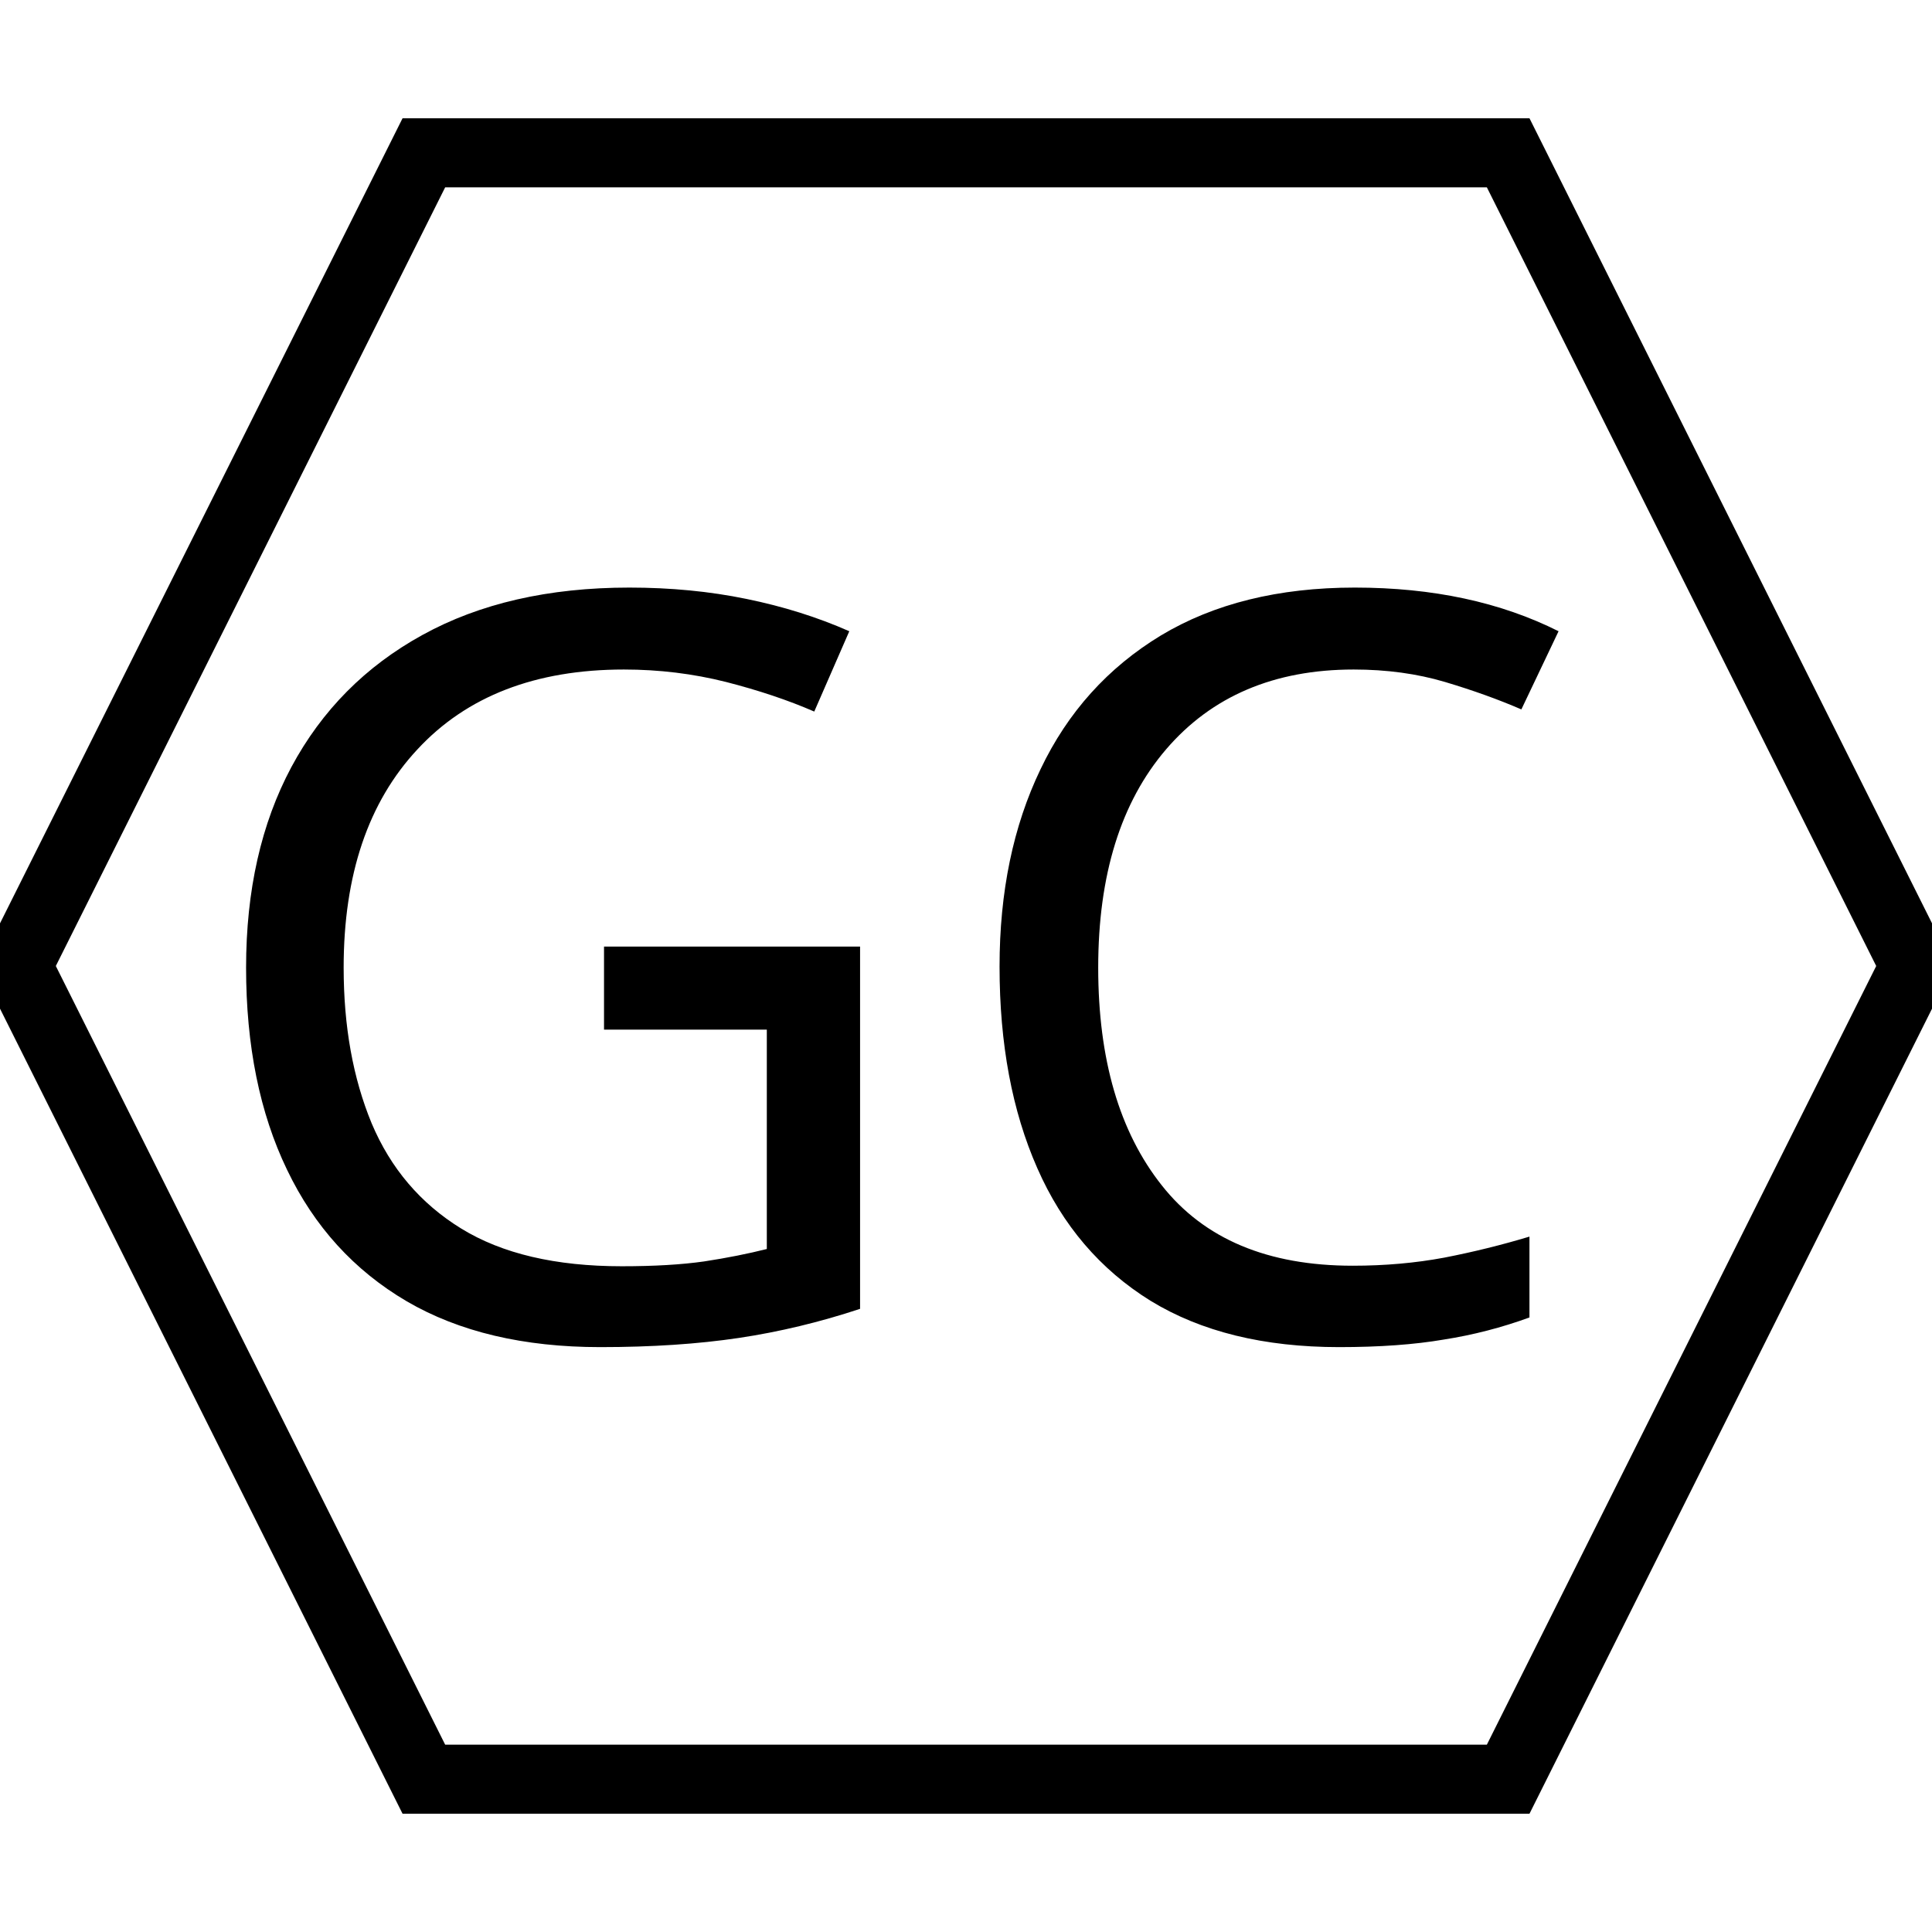
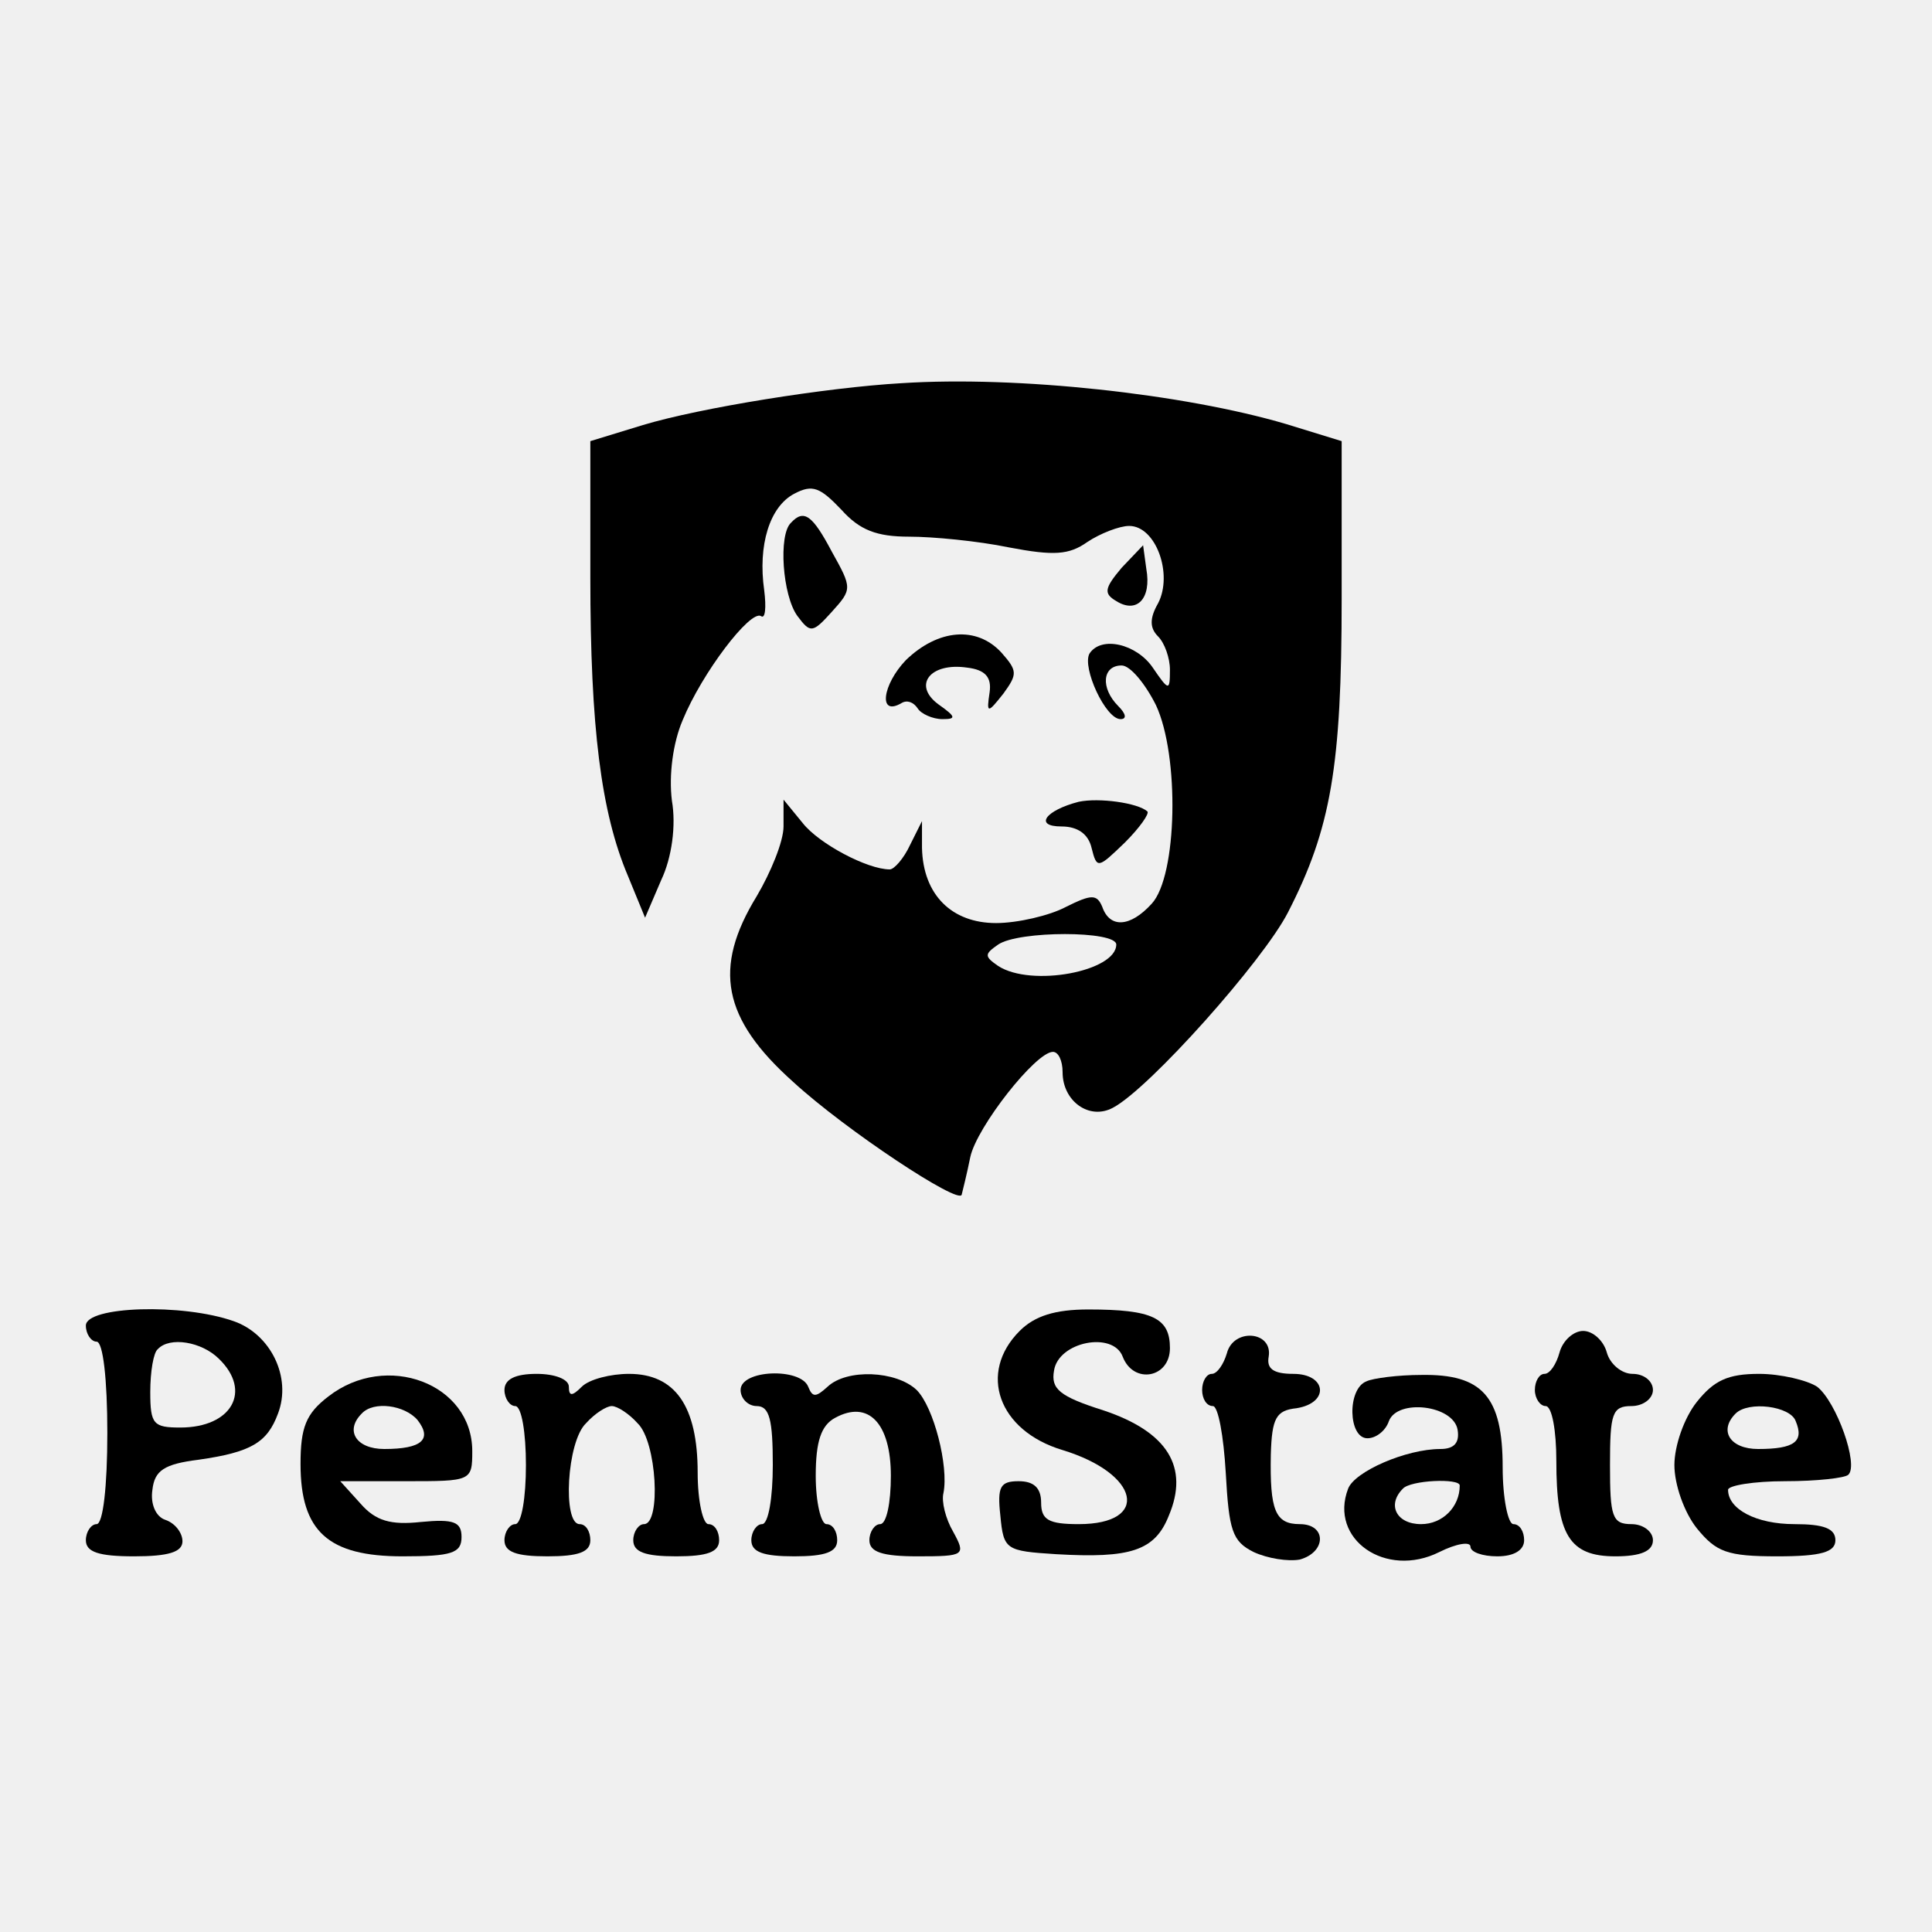
- <svg xmlns="http://www.w3.org/2000/svg" width="56" height="56">
-   <g>
-     <rect fill="#fff" id="canvas_background" height="58" width="58" y="-1" x="-1" />
-     <g display="none" overflow="visible" y="0" x="0" height="100%" width="100%" id="canvasGrid">
-       <rect fill="url(#gridpattern)" stroke-width="0" y="0" x="0" height="100%" width="100%" />
-     </g>
-   </g>
-   <g>
-     <path stroke="#000" id="svg_2" d="m0.5,28l11.786,-23.571l31.429,0l11.786,23.571l-11.786,23.571l-31.429,0l-11.786,-23.571z" stroke-width="2" fill="#fff" />
-     <text font-style="normal" font-weight="normal" xml:space="preserve" text-anchor="start" font-family="'Montserrat Black'" font-size="30" id="svg_1" y="38.75" x="5.305" stroke-width="0" stroke="#000" fill="#000000">GC</text>
+ <svg xmlns="http://www.w3.org/2000/svg" version="1.0" width="180pt" height="180pt" viewBox="0 0 180 180" preserveAspectRatio="xMidYMid meet">
+   <g transform="translate(0,180) scale(0.1,-0.1)" fill="#000000" stroke="none">
+     <path d="M840 1443 c-70 -4 -188 -23 -241 -39 l-49 -15 0 -127 c0 -140 10 -219 35 -278 l16 -39 15 35 c10 21 14 51 10 74 -3 24 1 54 10 75 18 44 63 103 73 97 4 -3 5 8 3 24 -6 42 5 78 28 90 17 9 24 6 44 -15 17 -19 33 -25 63 -25 22 0 64 -4 93 -10 42 -8 56 -7 73 5 12 8 30 15 39 15 25 0 41 -45 27 -72 -8 -14 -8 -23 0 -31 6 -6 11 -20 11 -31 0 -20 -1 -20 -16 2 -15 22 -48 30 -59 13 -7 -13 15 -61 29 -61 6 0 5 5 -2 12 -17 17 -15 38 3 38 8 0 22 -17 32 -37 22 -47 20 -159 -4 -185 -20 -22 -39 -23 -46 -3 -5 12 -10 12 -34 0 -15 -8 -45 -15 -65 -15 -41 0 -68 26 -69 70 l0 25 -11 -22 c-6 -13 -15 -23 -19 -23 -21 0 -66 24 -81 43 l-18 22 0 -25 c0 -14 -12 -43 -25 -65 -41 -67 -32 -114 34 -173 49 -45 155 -115 157 -105 1 4 5 20 8 35 6 28 61 98 77 98 5 0 9 -8 9 -19 0 -27 25 -45 47 -33 34 18 140 137 163 182 40 78 50 136 50 292 l0 147 -52 16 c-95 28 -250 45 -358 38z m200 -523 c0 -25 -79 -40 -110 -20 -13 9 -13 11 0 20 19 13 110 13 110 0z" />
+     <path d="M737 1313 c-12 -11 -8 -68 6 -87 12 -16 14 -16 32 4 19 21 19 22 0 56 -18 34 -26 40 -38 27z" />
+     <path d="M1045 1271 c-16 -19 -17 -24 -5 -31 19 -12 33 2 28 30 l-3 22 -20 -21z" />
+     <path d="M844 1185 c-22 -23 -26 -53 -4 -40 5 3 11 1 15 -5 3 -5 14 -10 23 -10 13 0 13 2 -4 14 -24 18 -7 39 27 34 17 -2 23 -9 21 -23 -3 -20 -2 -20 13 -1 13 18 13 21 -2 38 -23 25 -59 22 -89 -7z" />
+     <path d="M1005 1053 c-31 -8 -42 -23 -16 -23 15 0 25 -7 28 -20 5 -20 6 -19 31 5 14 14 23 27 21 29 -9 8 -45 13 -64 9z" />
+     <path d="M80 565 c0 -8 5 -15 10 -15 6 0 10 -35 10 -85 0 -50 -4 -85 -10 -85 -5 0 -10 -7 -10 -15 0 -11 12 -15 45 -15 32 0 45 4 45 14 0 8 -7 17 -16 20 -9 3 -14 15 -12 28 2 18 11 24 43 28 49 7 64 16 74 43 13 34 -7 74 -41 86 -48 17 -138 14 -138 -4z m124 -31 c31 -30 12 -64 -36 -64 -25 0 -28 3 -28 33 0 19 3 37 7 40 11 12 41 7 57 -9z" />
+     <path d="M950 560 c-39 -39 -20 -93 40 -111 72 -22 82 -69 15 -69 -28 0 -35 4 -35 20 0 14 -7 20 -21 20 -17 0 -20 -5 -17 -32 3 -32 5 -33 52 -36 69 -4 92 3 105 36 19 45 -1 78 -61 98 -41 13 -49 20 -46 37 4 27 55 37 64 13 10 -26 44 -20 44 8 0 28 -16 36 -76 36 -31 0 -50 -6 -64 -20z" />
+     <path d="M1143 539 c-3 -10 -9 -19 -14 -19 -5 0 -9 -7 -9 -15 0 -8 4 -15 10 -15 5 0 10 -28 12 -62 3 -54 6 -64 26 -74 13 -6 32 -9 43 -7 25 7 25 33 0 33 -23 0 -28 13 -27 65 1 34 5 41 24 43 31 5 28 32 -3 32 -19 0 -25 5 -23 16 4 24 -33 27 -39 3z" />
+     <path d="M1453 540 c-3 -11 -9 -20 -14 -20 -5 0 -9 -7 -9 -15 0 -8 5 -15 10 -15 6 0 10 -23 10 -51 0 -69 12 -89 55 -89 24 0 35 5 35 15 0 8 -9 15 -20 15 -18 0 -20 7 -20 55 0 48 2 55 20 55 11 0 20 7 20 15 0 8 -8 15 -19 15 -10 0 -21 9 -24 20 -3 11 -13 20 -22 20 -9 0 -19 -9 -22 -20z" />
+     <path d="M306 499 c-21 -16 -26 -29 -26 -63 0 -63 26 -86 95 -86 46 0 55 3 55 18 0 14 -7 17 -38 14 -28 -3 -42 1 -56 17 l-19 21 61 0 c61 0 62 0 62 28 0 63 -80 93 -134 51z m83 -22 c14 -18 4 -27 -31 -27 -26 0 -37 17 -21 33 11 12 40 8 52 -6z" />
+     <path d="M470 505 c0 -8 5 -15 10 -15 6 0 10 -25 10 -55 0 -30 -4 -55 -10 -55 -5 0 -10 -7 -10 -15 0 -11 11 -15 40 -15 29 0 40 4 40 15 0 8 -4 15 -10 15 -16 0 -12 77 6 94 8 9 19 16 24 16 5 0 16 -7 24 -16 18 -17 22 -94 6 -94 -5 0 -10 -7 -10 -15 0 -11 11 -15 40 -15 29 0 40 4 40 15 0 8 -4 15 -10 15 -5 0 -10 21 -10 48 0 62 -21 92 -64 92 -17 0 -37 -5 -44 -12 -9 -9 -12 -9 -12 0 0 7 -13 12 -30 12 -20 0 -30 -5 -30 -15z" />
+     <path d="M690 505 c0 -8 7 -15 15 -15 12 0 15 -13 15 -55 0 -30 -4 -55 -10 -55 -5 0 -10 -7 -10 -15 0 -11 11 -15 40 -15 29 0 40 4 40 15 0 8 -4 15 -10 15 -5 0 -10 20 -10 45 0 32 5 47 18 54 31 17 52 -5 52 -54 0 -25 -4 -45 -10 -45 -5 0 -10 -7 -10 -15 0 -11 12 -15 45 -15 44 0 45 1 33 23 -7 12 -11 28 -9 36 5 25 -9 80 -25 96 -19 18 -65 20 -83 3 -11 -10 -14 -10 -18 0 -7 18 -63 16 -63 -3z" />
+     <path d="M1273 513 c-18 -7 -17 -53 1 -53 8 0 17 7 20 16 8 21 60 15 64 -8 2 -12 -3 -18 -16 -18 -32 0 -80 -21 -86 -37 -18 -47 35 -84 85 -59 16 8 29 10 29 5 0 -5 11 -9 25 -9 16 0 25 6 25 15 0 8 -4 15 -10 15 -5 0 -10 24 -10 53 0 66 -19 87 -76 86 -21 0 -45 -3 -51 -6z m87 -97 c0 -20 -16 -36 -36 -36 -23 0 -32 18 -17 33 7 8 53 10 53 3z" />
+     <path d="M1581 494 c-12 -15 -21 -41 -21 -59 0 -18 9 -44 21 -59 18 -22 28 -26 75 -26 41 0 54 4 54 15 0 11 -11 15 -38 15 -36 0 -62 14 -62 32 0 4 24 8 53 8 30 0 56 3 59 6 10 9 -11 68 -29 82 -9 6 -34 12 -54 12 -29 0 -42 -6 -58 -26z m92 -18 c8 -19 -1 -26 -35 -26 -26 0 -37 17 -21 33 12 12 51 7 56 -7z" />
  </g>
</svg>
